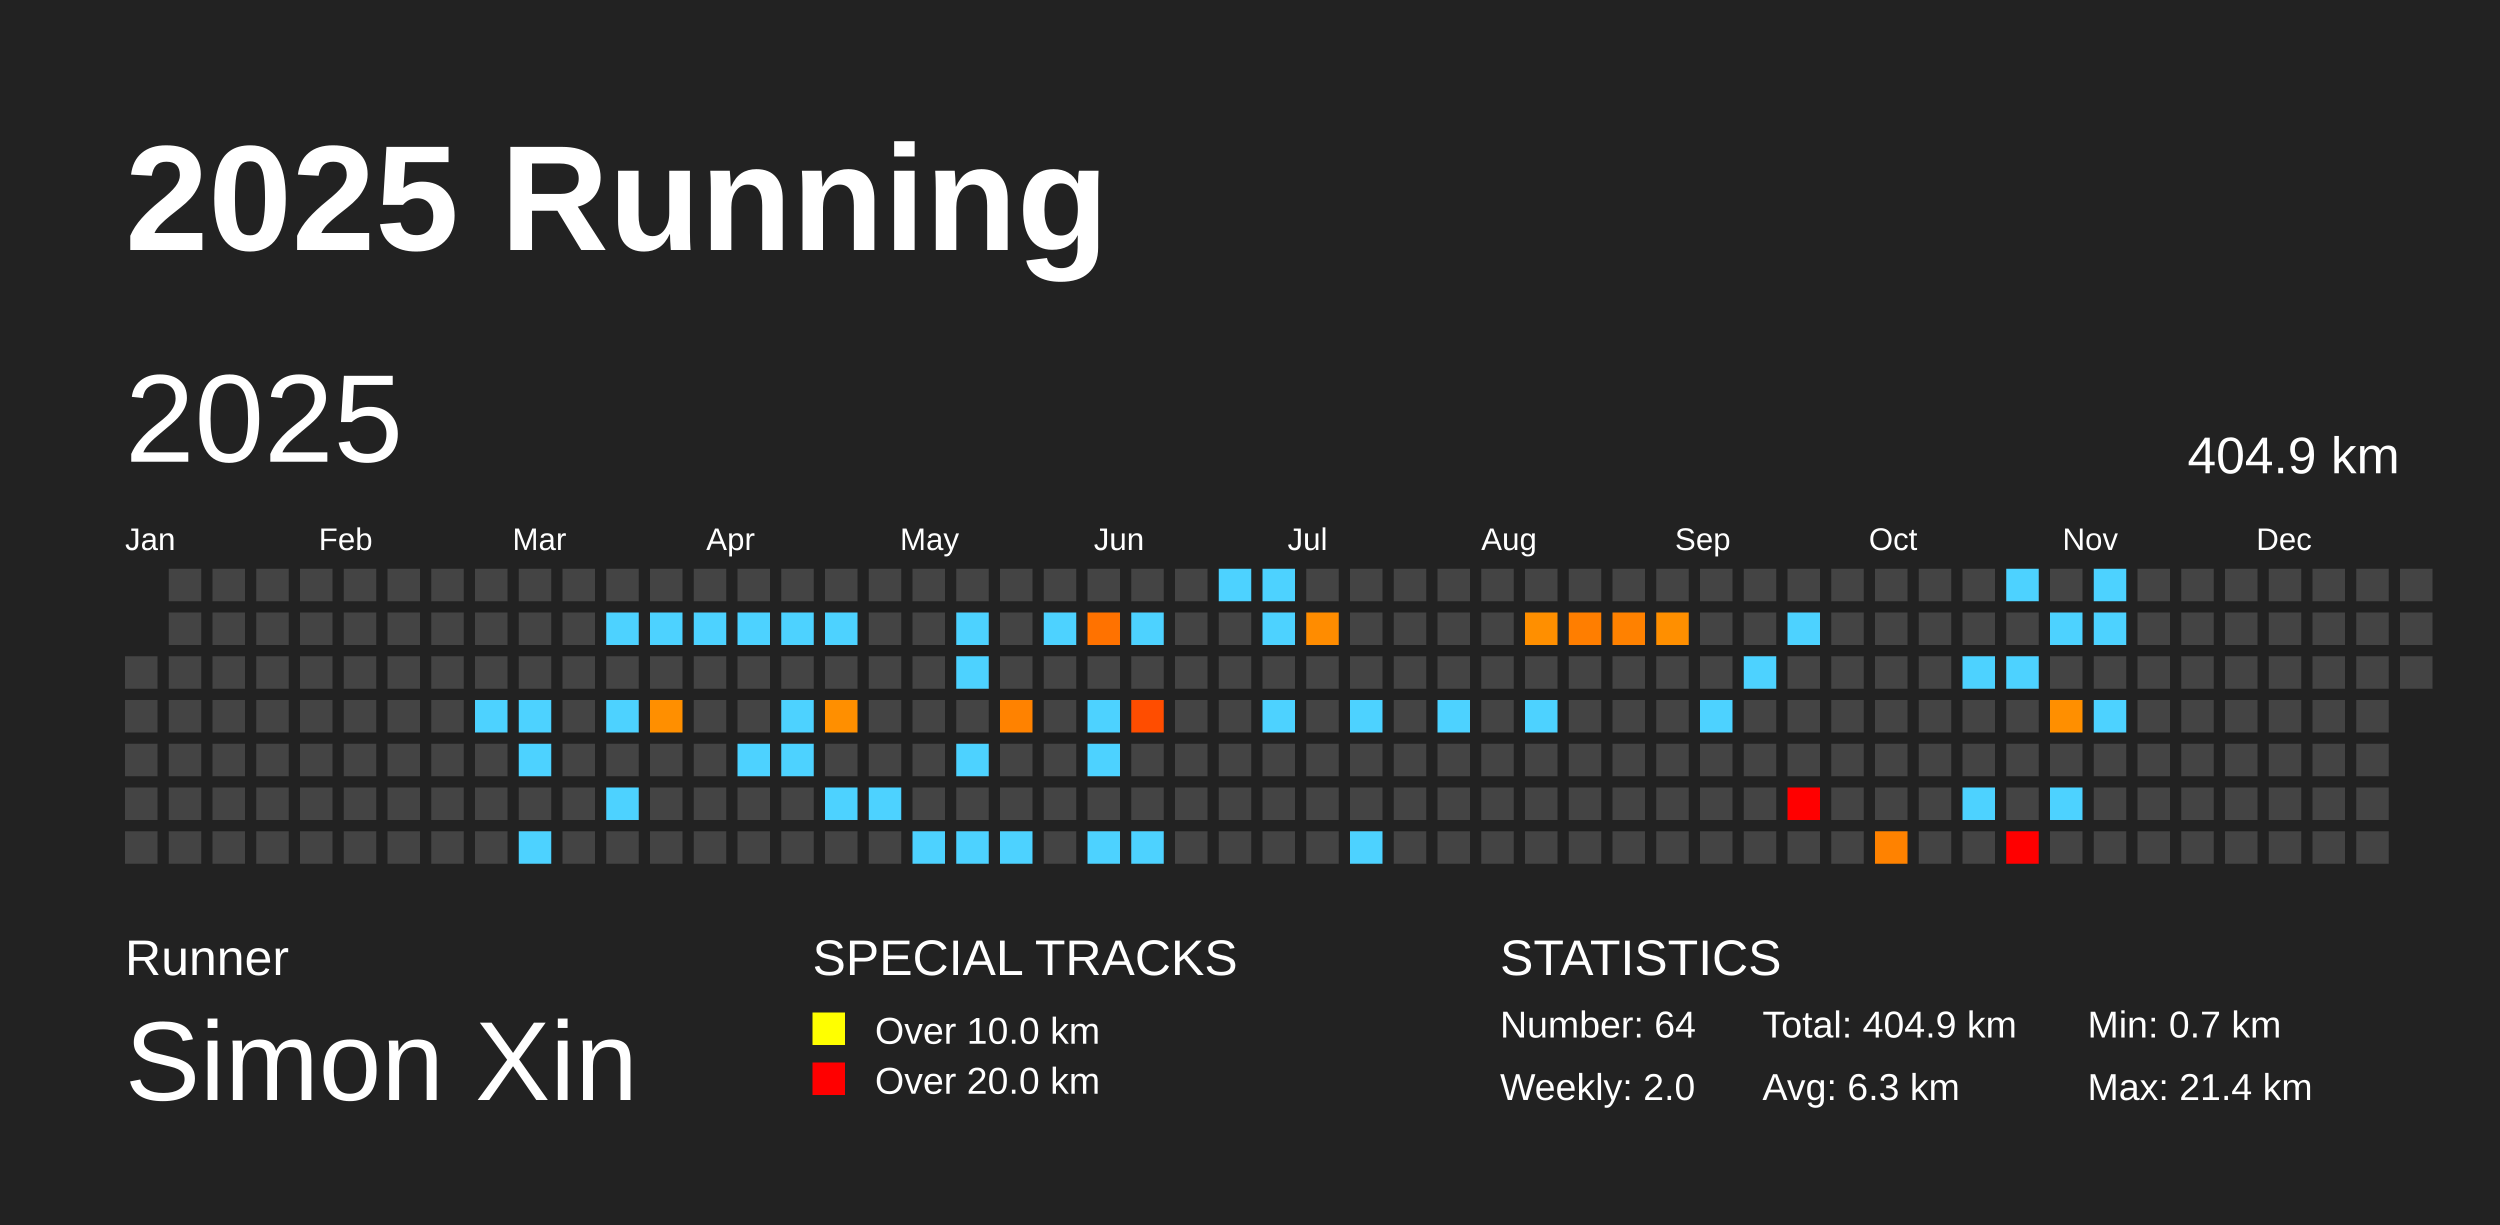
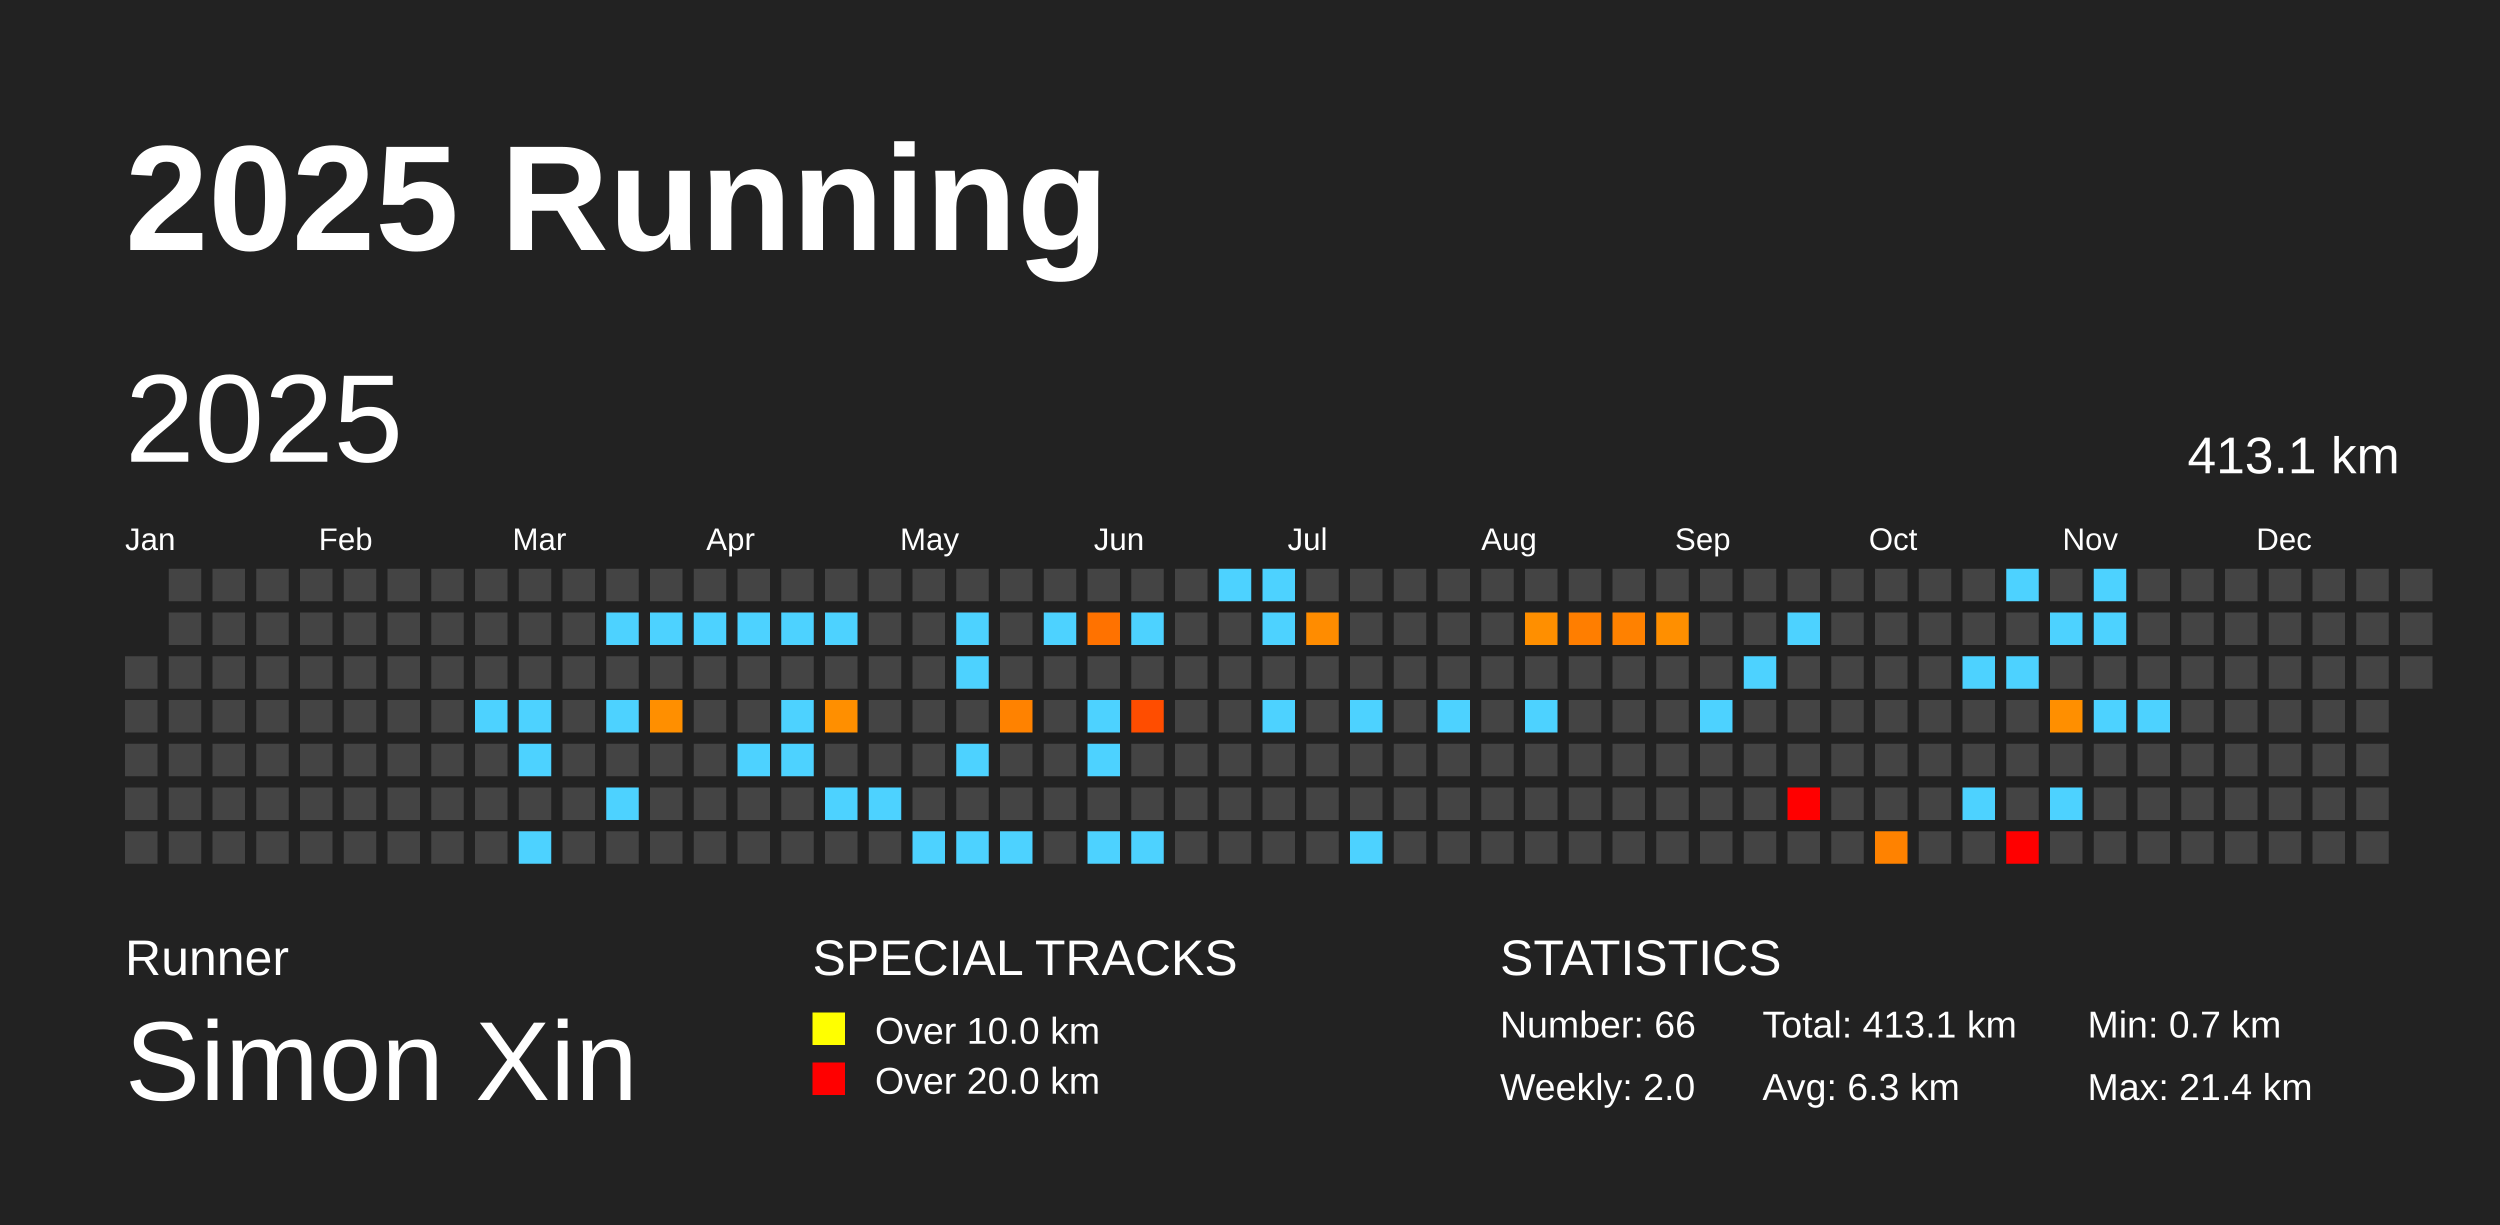
<svg xmlns="http://www.w3.org/2000/svg" baseProfile="full" height="98mm" version="1.1" viewBox="0,0,200,98" width="200mm">
  <defs />
  <rect fill="#222222" height="98" width="200" x="0" y="0" />
  <text fill="#FFFFFF" style="font-size:12px; font-family:Arial; font-weight:bold;" x="10" y="20">2025 Running</text>
  <text fill="#FFFFFF" style="font-size:4px; font-family:Arial" x="10" y="78">Runner</text>
  <text fill="#FFFFFF" style="font-size:9px; font-family:Arial" x="10" y="88">Simon Xin</text>
  <text fill="#FFFFFF" style="font-size:4px; font-family:Arial" x="65" y="78">SPECIAL TRACKS</text>
  <rect fill="yellow" height="2.6" width="2.6" x="65" y="81" />
  <text fill="#FFFFFF" style="font-size:3px; font-family:Arial" x="70" y="83.5">Over 10.0 km</text>
  <rect fill="red" height="2.6" width="2.6" x="65" y="85" />
  <text fill="#FFFFFF" style="font-size:3px; font-family:Arial" x="70" y="87.5">Over 20.0 km</text>
  <text fill="#FFFFFF" style="font-size:4px; font-family:Arial" x="120" y="78">STATISTICS</text>
-   <text fill="#FFFFFF" style="font-size:3px; font-family:Arial" x="120" y="83">Number: 64</text>
+   <text fill="#FFFFFF" style="font-size:3px; font-family:Arial" x="120" y="83">Number: 66</text>
  <text fill="#FFFFFF" style="font-size:3px; font-family:Arial" x="120" y="88">Weekly: 2.0</text>
-   <text fill="#FFFFFF" style="font-size:3px; font-family:Arial" x="141" y="83">Total: 404.9 km</text>
+   <text fill="#FFFFFF" style="font-size:3px; font-family:Arial" x="141" y="83">Total: 413.1 km</text>
  <text fill="#FFFFFF" style="font-size:3px; font-family:Arial" x="141" y="88">Avg: 6.3 km</text>
  <text fill="#FFFFFF" style="font-size:3px; font-family:Arial" x="167" y="83">Min: 0.7 km</text>
  <text fill="#FFFFFF" style="font-size:3px; font-family:Arial" x="167" y="88">Max: 21.4 km</text>
  <text dominant-baseline="hanging" fill="#FFFFFF" style="font-size:10.0px; font-family:Arial;" x="10" y="30">2025</text>
-   <text dominant-baseline="hanging" fill="#FFFFFF" style="font-size:4.125px; font-family:Arial;" x="175" y="35">404.9 km</text>
+   <text dominant-baseline="hanging" fill="#FFFFFF" style="font-size:4.125px; font-family:Arial;" x="175" y="35">413.1 km</text>
  <text fill="#FFFFFF" style="font-size:2.5px; font-family:Arial" x="10.0" y="44">Jan</text>
  <text fill="#FFFFFF" style="font-size:2.5px; font-family:Arial" x="25.5" y="44">Feb</text>
  <text fill="#FFFFFF" style="font-size:2.5px; font-family:Arial" x="41.0" y="44">Mar</text>
  <text fill="#FFFFFF" style="font-size:2.5px; font-family:Arial" x="56.5" y="44">Apr</text>
  <text fill="#FFFFFF" style="font-size:2.5px; font-family:Arial" x="72.0" y="44">May</text>
  <text fill="#FFFFFF" style="font-size:2.5px; font-family:Arial" x="87.5" y="44">Jun</text>
  <text fill="#FFFFFF" style="font-size:2.5px; font-family:Arial" x="103.0" y="44">Jul</text>
  <text fill="#FFFFFF" style="font-size:2.5px; font-family:Arial" x="118.5" y="44">Aug</text>
  <text fill="#FFFFFF" style="font-size:2.5px; font-family:Arial" x="134.0" y="44">Sep</text>
  <text fill="#FFFFFF" style="font-size:2.5px; font-family:Arial" x="149.5" y="44">Oct</text>
  <text fill="#FFFFFF" style="font-size:2.5px; font-family:Arial" x="165.0" y="44">Nov</text>
  <text fill="#FFFFFF" style="font-size:2.5px; font-family:Arial" x="180.5" y="44">Dec</text>
  <rect fill="#444444" height="2.6" width="2.6" x="10.0" y="52.5" />
  <rect fill="#444444" height="2.6" width="2.6" x="10.0" y="56.0" />
  <rect fill="#444444" height="2.6" width="2.6" x="10.0" y="59.5" />
  <rect fill="#444444" height="2.6" width="2.6" x="10.0" y="63.0" />
  <rect fill="#444444" height="2.6" width="2.6" x="10.0" y="66.5" />
  <rect fill="#444444" height="2.6" width="2.6" x="13.5" y="45.5" />
  <rect fill="#444444" height="2.6" width="2.6" x="13.5" y="49.0" />
  <rect fill="#444444" height="2.6" width="2.6" x="13.5" y="52.5" />
  <rect fill="#444444" height="2.6" width="2.6" x="13.5" y="56.0" />
  <rect fill="#444444" height="2.6" width="2.6" x="13.5" y="59.5" />
  <rect fill="#444444" height="2.6" width="2.6" x="13.5" y="63.0" />
  <rect fill="#444444" height="2.6" width="2.6" x="13.5" y="66.5" />
  <rect fill="#444444" height="2.6" width="2.6" x="17.0" y="45.5" />
  <rect fill="#444444" height="2.6" width="2.6" x="17.0" y="49.0" />
  <rect fill="#444444" height="2.6" width="2.6" x="17.0" y="52.5" />
  <rect fill="#444444" height="2.6" width="2.6" x="17.0" y="56.0" />
  <rect fill="#444444" height="2.6" width="2.6" x="17.0" y="59.5" />
  <rect fill="#444444" height="2.6" width="2.6" x="17.0" y="63.0" />
  <rect fill="#444444" height="2.6" width="2.6" x="17.0" y="66.5" />
  <rect fill="#444444" height="2.6" width="2.6" x="20.5" y="45.5" />
  <rect fill="#444444" height="2.6" width="2.6" x="20.5" y="49.0" />
  <rect fill="#444444" height="2.6" width="2.6" x="20.5" y="52.5" />
  <rect fill="#444444" height="2.6" width="2.6" x="20.5" y="56.0" />
  <rect fill="#444444" height="2.6" width="2.6" x="20.5" y="59.5" />
  <rect fill="#444444" height="2.6" width="2.6" x="20.5" y="63.0" />
  <rect fill="#444444" height="2.6" width="2.6" x="20.5" y="66.5" />
  <rect fill="#444444" height="2.6" width="2.6" x="24.0" y="45.5" />
  <rect fill="#444444" height="2.6" width="2.6" x="24.0" y="49.0" />
  <rect fill="#444444" height="2.6" width="2.6" x="24.0" y="52.5" />
  <rect fill="#444444" height="2.6" width="2.6" x="24.0" y="56.0" />
  <rect fill="#444444" height="2.6" width="2.6" x="24.0" y="59.5" />
  <rect fill="#444444" height="2.6" width="2.6" x="24.0" y="63.0" />
  <rect fill="#444444" height="2.6" width="2.6" x="24.0" y="66.5" />
  <rect fill="#444444" height="2.6" width="2.6" x="27.5" y="45.5" />
  <rect fill="#444444" height="2.6" width="2.6" x="27.5" y="49.0" />
  <rect fill="#444444" height="2.6" width="2.6" x="27.5" y="52.5" />
  <rect fill="#444444" height="2.6" width="2.6" x="27.5" y="56.0" />
  <rect fill="#444444" height="2.6" width="2.6" x="27.5" y="59.5" />
  <rect fill="#444444" height="2.6" width="2.6" x="27.5" y="63.0" />
  <rect fill="#444444" height="2.6" width="2.6" x="27.5" y="66.5" />
  <rect fill="#444444" height="2.6" width="2.6" x="31.0" y="45.5" />
  <rect fill="#444444" height="2.6" width="2.6" x="31.0" y="49.0" />
  <rect fill="#444444" height="2.6" width="2.6" x="31.0" y="52.5" />
  <rect fill="#444444" height="2.6" width="2.6" x="31.0" y="56.0" />
  <rect fill="#444444" height="2.6" width="2.6" x="31.0" y="59.5" />
  <rect fill="#444444" height="2.6" width="2.6" x="31.0" y="63.0" />
  <rect fill="#444444" height="2.6" width="2.6" x="31.0" y="66.5" />
  <rect fill="#444444" height="2.6" width="2.6" x="34.5" y="45.5" />
  <rect fill="#444444" height="2.6" width="2.6" x="34.5" y="49.0" />
  <rect fill="#444444" height="2.6" width="2.6" x="34.5" y="52.5" />
  <rect fill="#444444" height="2.6" width="2.6" x="34.5" y="56.0" />
  <rect fill="#444444" height="2.6" width="2.6" x="34.5" y="59.5" />
  <rect fill="#444444" height="2.6" width="2.6" x="34.5" y="63.0" />
  <rect fill="#444444" height="2.6" width="2.6" x="34.5" y="66.5" />
  <rect fill="#444444" height="2.6" width="2.6" x="38.0" y="45.5" />
  <rect fill="#444444" height="2.6" width="2.6" x="38.0" y="49.0" />
  <rect fill="#444444" height="2.6" width="2.6" x="38.0" y="52.5" />
  <rect fill="#4dd2ff" height="2.6" width="2.6" x="38.0" y="56.0" />
  <rect fill="#444444" height="2.6" width="2.6" x="38.0" y="59.5" />
  <rect fill="#444444" height="2.6" width="2.6" x="38.0" y="63.0" />
  <rect fill="#444444" height="2.6" width="2.6" x="38.0" y="66.5" />
  <rect fill="#444444" height="2.6" width="2.6" x="41.5" y="45.5" />
  <rect fill="#444444" height="2.6" width="2.6" x="41.5" y="49.0" />
  <rect fill="#444444" height="2.6" width="2.6" x="41.5" y="52.5" />
  <rect fill="#4dd2ff" height="2.6" width="2.6" x="41.5" y="56.0" />
  <rect fill="#4dd2ff" height="2.6" width="2.6" x="41.5" y="59.5" />
  <rect fill="#444444" height="2.6" width="2.6" x="41.5" y="63.0" />
  <rect fill="#4dd2ff" height="2.6" width="2.6" x="41.5" y="66.5" />
  <rect fill="#444444" height="2.6" width="2.6" x="45.0" y="45.5" />
  <rect fill="#444444" height="2.6" width="2.6" x="45.0" y="49.0" />
  <rect fill="#444444" height="2.6" width="2.6" x="45.0" y="52.5" />
  <rect fill="#444444" height="2.6" width="2.6" x="45.0" y="56.0" />
  <rect fill="#444444" height="2.6" width="2.6" x="45.0" y="59.5" />
  <rect fill="#444444" height="2.6" width="2.6" x="45.0" y="63.0" />
  <rect fill="#444444" height="2.6" width="2.6" x="45.0" y="66.5" />
  <rect fill="#444444" height="2.6" width="2.6" x="48.5" y="45.5" />
  <rect fill="#4dd2ff" height="2.6" width="2.6" x="48.5" y="49.0" />
  <rect fill="#444444" height="2.6" width="2.6" x="48.5" y="52.5" />
  <rect fill="#4dd2ff" height="2.6" width="2.6" x="48.5" y="56.0" />
  <rect fill="#444444" height="2.6" width="2.6" x="48.5" y="59.5" />
  <rect fill="#4dd2ff" height="2.6" width="2.6" x="48.5" y="63.0" />
  <rect fill="#444444" height="2.6" width="2.6" x="48.5" y="66.5" />
  <rect fill="#444444" height="2.6" width="2.6" x="52.0" y="45.5" />
  <rect fill="#4dd2ff" height="2.6" width="2.6" x="52.0" y="49.0" />
  <rect fill="#444444" height="2.6" width="2.6" x="52.0" y="52.5" />
  <rect fill="#ff8f00" height="2.6" width="2.6" x="52.0" y="56.0" />
  <rect fill="#444444" height="2.6" width="2.6" x="52.0" y="59.5" />
  <rect fill="#444444" height="2.6" width="2.6" x="52.0" y="63.0" />
  <rect fill="#444444" height="2.6" width="2.6" x="52.0" y="66.5" />
  <rect fill="#444444" height="2.6" width="2.6" x="55.5" y="45.5" />
  <rect fill="#4dd2ff" height="2.6" width="2.6" x="55.5" y="49.0" />
  <rect fill="#444444" height="2.6" width="2.6" x="55.5" y="52.5" />
  <rect fill="#444444" height="2.6" width="2.6" x="55.5" y="56.0" />
  <rect fill="#444444" height="2.6" width="2.6" x="55.5" y="59.5" />
  <rect fill="#444444" height="2.6" width="2.6" x="55.5" y="63.0" />
  <rect fill="#444444" height="2.6" width="2.6" x="55.5" y="66.5" />
  <rect fill="#444444" height="2.6" width="2.6" x="59.0" y="45.5" />
  <rect fill="#4dd2ff" height="2.6" width="2.6" x="59.0" y="49.0" />
  <rect fill="#444444" height="2.6" width="2.6" x="59.0" y="52.5" />
  <rect fill="#444444" height="2.6" width="2.6" x="59.0" y="56.0" />
  <rect fill="#4dd2ff" height="2.6" width="2.6" x="59.0" y="59.5" />
  <rect fill="#444444" height="2.6" width="2.6" x="59.0" y="63.0" />
  <rect fill="#444444" height="2.6" width="2.6" x="59.0" y="66.5" />
  <rect fill="#444444" height="2.6" width="2.6" x="62.5" y="45.5" />
  <rect fill="#4dd2ff" height="2.6" width="2.6" x="62.5" y="49.0" />
  <rect fill="#444444" height="2.6" width="2.6" x="62.5" y="52.5" />
  <rect fill="#4dd2ff" height="2.6" width="2.6" x="62.5" y="56.0" />
  <rect fill="#4dd2ff" height="2.6" width="2.6" x="62.5" y="59.5" />
  <rect fill="#444444" height="2.6" width="2.6" x="62.5" y="63.0" />
  <rect fill="#444444" height="2.6" width="2.6" x="62.5" y="66.5" />
  <rect fill="#444444" height="2.6" width="2.6" x="66.0" y="45.5" />
  <rect fill="#4dd2ff" height="2.6" width="2.6" x="66.0" y="49.0" />
  <rect fill="#444444" height="2.6" width="2.6" x="66.0" y="52.5" />
  <rect fill="#ff8f00" height="2.6" width="2.6" x="66.0" y="56.0" />
  <rect fill="#444444" height="2.6" width="2.6" x="66.0" y="59.5" />
  <rect fill="#4dd2ff" height="2.6" width="2.6" x="66.0" y="63.0" />
  <rect fill="#444444" height="2.6" width="2.6" x="66.0" y="66.5" />
  <rect fill="#444444" height="2.6" width="2.6" x="69.5" y="45.5" />
  <rect fill="#444444" height="2.6" width="2.6" x="69.5" y="49.0" />
  <rect fill="#444444" height="2.6" width="2.6" x="69.5" y="52.5" />
  <rect fill="#444444" height="2.6" width="2.6" x="69.5" y="56.0" />
  <rect fill="#444444" height="2.6" width="2.6" x="69.5" y="59.5" />
  <rect fill="#4dd2ff" height="2.6" width="2.6" x="69.5" y="63.0" />
  <rect fill="#444444" height="2.6" width="2.6" x="69.5" y="66.5" />
  <rect fill="#444444" height="2.6" width="2.6" x="73.0" y="45.5" />
  <rect fill="#444444" height="2.6" width="2.6" x="73.0" y="49.0" />
  <rect fill="#444444" height="2.6" width="2.6" x="73.0" y="52.5" />
  <rect fill="#444444" height="2.6" width="2.6" x="73.0" y="56.0" />
  <rect fill="#444444" height="2.6" width="2.6" x="73.0" y="59.5" />
  <rect fill="#444444" height="2.6" width="2.6" x="73.0" y="63.0" />
  <rect fill="#4dd2ff" height="2.6" width="2.6" x="73.0" y="66.5" />
  <rect fill="#444444" height="2.6" width="2.6" x="76.5" y="45.5" />
  <rect fill="#4dd2ff" height="2.6" width="2.6" x="76.5" y="49.0" />
  <rect fill="#4dd2ff" height="2.6" width="2.6" x="76.5" y="52.5" />
  <rect fill="#444444" height="2.6" width="2.6" x="76.5" y="56.0" />
  <rect fill="#4dd2ff" height="2.6" width="2.6" x="76.5" y="59.5" />
  <rect fill="#444444" height="2.6" width="2.6" x="76.5" y="63.0" />
  <rect fill="#4dd2ff" height="2.6" width="2.6" x="76.5" y="66.5" />
  <rect fill="#444444" height="2.6" width="2.6" x="80.0" y="45.5" />
  <rect fill="#444444" height="2.6" width="2.6" x="80.0" y="49.0" />
  <rect fill="#444444" height="2.6" width="2.6" x="80.0" y="52.5" />
  <rect fill="#ff8200" height="2.6" width="2.6" x="80.0" y="56.0" />
  <rect fill="#444444" height="2.6" width="2.6" x="80.0" y="59.5" />
  <rect fill="#444444" height="2.6" width="2.6" x="80.0" y="63.0" />
  <rect fill="#4dd2ff" height="2.6" width="2.6" x="80.0" y="66.5" />
  <rect fill="#444444" height="2.6" width="2.6" x="83.5" y="45.5" />
  <rect fill="#4dd2ff" height="2.6" width="2.6" x="83.5" y="49.0" />
  <rect fill="#444444" height="2.6" width="2.6" x="83.5" y="52.5" />
  <rect fill="#444444" height="2.6" width="2.6" x="83.5" y="56.0" />
  <rect fill="#444444" height="2.6" width="2.6" x="83.5" y="59.5" />
  <rect fill="#444444" height="2.6" width="2.6" x="83.5" y="63.0" />
  <rect fill="#444444" height="2.6" width="2.6" x="83.5" y="66.5" />
  <rect fill="#444444" height="2.6" width="2.6" x="87.0" y="45.5" />
  <rect fill="#ff7200" height="2.6" width="2.6" x="87.0" y="49.0" />
  <rect fill="#444444" height="2.6" width="2.6" x="87.0" y="52.5" />
  <rect fill="#4dd2ff" height="2.6" width="2.6" x="87.0" y="56.0" />
  <rect fill="#4dd2ff" height="2.6" width="2.6" x="87.0" y="59.5" />
  <rect fill="#444444" height="2.6" width="2.6" x="87.0" y="63.0" />
  <rect fill="#4dd2ff" height="2.6" width="2.6" x="87.0" y="66.5" />
  <rect fill="#444444" height="2.6" width="2.6" x="90.5" y="45.5" />
  <rect fill="#4dd2ff" height="2.6" width="2.6" x="90.5" y="49.0" />
  <rect fill="#444444" height="2.6" width="2.6" x="90.5" y="52.5" />
  <rect fill="#ff4d00" height="2.6" width="2.6" x="90.5" y="56.0" />
  <rect fill="#444444" height="2.6" width="2.6" x="90.5" y="59.5" />
  <rect fill="#444444" height="2.6" width="2.6" x="90.5" y="63.0" />
  <rect fill="#4dd2ff" height="2.6" width="2.6" x="90.5" y="66.5" />
  <rect fill="#444444" height="2.6" width="2.6" x="94.0" y="45.5" />
  <rect fill="#444444" height="2.6" width="2.6" x="94.0" y="49.0" />
  <rect fill="#444444" height="2.6" width="2.6" x="94.0" y="52.5" />
  <rect fill="#444444" height="2.6" width="2.6" x="94.0" y="56.0" />
  <rect fill="#444444" height="2.6" width="2.6" x="94.0" y="59.5" />
  <rect fill="#444444" height="2.6" width="2.6" x="94.0" y="63.0" />
  <rect fill="#444444" height="2.6" width="2.6" x="94.0" y="66.5" />
  <rect fill="#4dd2ff" height="2.6" width="2.6" x="97.5" y="45.5" />
  <rect fill="#444444" height="2.6" width="2.6" x="97.5" y="49.0" />
  <rect fill="#444444" height="2.6" width="2.6" x="97.5" y="52.5" />
  <rect fill="#444444" height="2.6" width="2.6" x="97.5" y="56.0" />
  <rect fill="#444444" height="2.6" width="2.6" x="97.5" y="59.5" />
  <rect fill="#444444" height="2.6" width="2.6" x="97.5" y="63.0" />
  <rect fill="#444444" height="2.6" width="2.6" x="97.5" y="66.5" />
  <rect fill="#4dd2ff" height="2.6" width="2.6" x="101.0" y="45.5" />
  <rect fill="#4dd2ff" height="2.6" width="2.6" x="101.0" y="49.0" />
  <rect fill="#444444" height="2.6" width="2.6" x="101.0" y="52.5" />
  <rect fill="#4dd2ff" height="2.6" width="2.6" x="101.0" y="56.0" />
  <rect fill="#444444" height="2.6" width="2.6" x="101.0" y="59.5" />
  <rect fill="#444444" height="2.6" width="2.6" x="101.0" y="63.0" />
  <rect fill="#444444" height="2.6" width="2.6" x="101.0" y="66.5" />
  <rect fill="#444444" height="2.6" width="2.6" x="104.5" y="45.5" />
  <rect fill="#ff8c00" height="2.6" width="2.6" x="104.5" y="49.0" />
  <rect fill="#444444" height="2.6" width="2.6" x="104.5" y="52.5" />
  <rect fill="#444444" height="2.6" width="2.6" x="104.5" y="56.0" />
  <rect fill="#444444" height="2.6" width="2.6" x="104.5" y="59.5" />
  <rect fill="#444444" height="2.6" width="2.6" x="104.5" y="63.0" />
  <rect fill="#444444" height="2.6" width="2.6" x="104.5" y="66.5" />
  <rect fill="#444444" height="2.6" width="2.6" x="108.0" y="45.5" />
  <rect fill="#444444" height="2.6" width="2.6" x="108.0" y="49.0" />
  <rect fill="#444444" height="2.6" width="2.6" x="108.0" y="52.5" />
  <rect fill="#4dd2ff" height="2.6" width="2.6" x="108.0" y="56.0" />
  <rect fill="#444444" height="2.6" width="2.6" x="108.0" y="59.5" />
  <rect fill="#444444" height="2.6" width="2.6" x="108.0" y="63.0" />
  <rect fill="#4dd2ff" height="2.6" width="2.6" x="108.0" y="66.5" />
  <rect fill="#444444" height="2.6" width="2.6" x="111.5" y="45.5" />
  <rect fill="#444444" height="2.6" width="2.6" x="111.5" y="49.0" />
  <rect fill="#444444" height="2.6" width="2.6" x="111.5" y="52.5" />
  <rect fill="#444444" height="2.6" width="2.6" x="111.5" y="56.0" />
  <rect fill="#444444" height="2.6" width="2.6" x="111.5" y="59.5" />
  <rect fill="#444444" height="2.6" width="2.6" x="111.5" y="63.0" />
  <rect fill="#444444" height="2.6" width="2.6" x="111.5" y="66.5" />
  <rect fill="#444444" height="2.6" width="2.6" x="115.0" y="45.5" />
  <rect fill="#444444" height="2.6" width="2.6" x="115.0" y="49.0" />
  <rect fill="#444444" height="2.6" width="2.6" x="115.0" y="52.5" />
  <rect fill="#4dd2ff" height="2.6" width="2.6" x="115.0" y="56.0" />
  <rect fill="#444444" height="2.6" width="2.6" x="115.0" y="59.5" />
  <rect fill="#444444" height="2.6" width="2.6" x="115.0" y="63.0" />
  <rect fill="#444444" height="2.6" width="2.6" x="115.0" y="66.5" />
  <rect fill="#444444" height="2.6" width="2.6" x="118.5" y="45.5" />
  <rect fill="#444444" height="2.6" width="2.6" x="118.5" y="49.0" />
  <rect fill="#444444" height="2.6" width="2.6" x="118.5" y="52.5" />
  <rect fill="#444444" height="2.6" width="2.6" x="118.5" y="56.0" />
  <rect fill="#444444" height="2.6" width="2.6" x="118.5" y="59.5" />
  <rect fill="#444444" height="2.6" width="2.6" x="118.5" y="63.0" />
  <rect fill="#444444" height="2.6" width="2.6" x="118.5" y="66.5" />
  <rect fill="#444444" height="2.6" width="2.6" x="122.0" y="45.5" />
  <rect fill="#ff8f00" height="2.6" width="2.6" x="122.0" y="49.0" />
  <rect fill="#444444" height="2.6" width="2.6" x="122.0" y="52.5" />
  <rect fill="#4dd2ff" height="2.6" width="2.6" x="122.0" y="56.0" />
  <rect fill="#444444" height="2.6" width="2.6" x="122.0" y="59.5" />
  <rect fill="#444444" height="2.6" width="2.6" x="122.0" y="63.0" />
  <rect fill="#444444" height="2.6" width="2.6" x="122.0" y="66.5" />
  <rect fill="#444444" height="2.6" width="2.6" x="125.5" y="45.5" />
  <rect fill="#ff7e00" height="2.6" width="2.6" x="125.5" y="49.0" />
  <rect fill="#444444" height="2.6" width="2.6" x="125.5" y="52.5" />
  <rect fill="#444444" height="2.6" width="2.6" x="125.5" y="56.0" />
  <rect fill="#444444" height="2.6" width="2.6" x="125.5" y="59.5" />
  <rect fill="#444444" height="2.6" width="2.6" x="125.5" y="63.0" />
  <rect fill="#444444" height="2.6" width="2.6" x="125.5" y="66.5" />
  <rect fill="#444444" height="2.6" width="2.6" x="129.0" y="45.5" />
  <rect fill="#ff8100" height="2.6" width="2.6" x="129.0" y="49.0" />
  <rect fill="#444444" height="2.6" width="2.6" x="129.0" y="52.5" />
  <rect fill="#444444" height="2.6" width="2.6" x="129.0" y="56.0" />
  <rect fill="#444444" height="2.6" width="2.6" x="129.0" y="59.5" />
  <rect fill="#444444" height="2.6" width="2.6" x="129.0" y="63.0" />
  <rect fill="#444444" height="2.6" width="2.6" x="129.0" y="66.5" />
  <rect fill="#444444" height="2.6" width="2.6" x="132.5" y="45.5" />
  <rect fill="#ff8f00" height="2.6" width="2.6" x="132.5" y="49.0" />
  <rect fill="#444444" height="2.6" width="2.6" x="132.5" y="52.5" />
  <rect fill="#444444" height="2.6" width="2.6" x="132.5" y="56.0" />
  <rect fill="#444444" height="2.6" width="2.6" x="132.5" y="59.5" />
  <rect fill="#444444" height="2.6" width="2.6" x="132.5" y="63.0" />
  <rect fill="#444444" height="2.6" width="2.6" x="132.5" y="66.5" />
  <rect fill="#444444" height="2.6" width="2.6" x="136.0" y="45.5" />
  <rect fill="#444444" height="2.6" width="2.6" x="136.0" y="49.0" />
  <rect fill="#444444" height="2.6" width="2.6" x="136.0" y="52.5" />
  <rect fill="#4dd2ff" height="2.6" width="2.6" x="136.0" y="56.0" />
  <rect fill="#444444" height="2.6" width="2.6" x="136.0" y="59.5" />
  <rect fill="#444444" height="2.6" width="2.6" x="136.0" y="63.0" />
  <rect fill="#444444" height="2.6" width="2.6" x="136.0" y="66.5" />
  <rect fill="#444444" height="2.6" width="2.6" x="139.5" y="45.5" />
  <rect fill="#444444" height="2.6" width="2.6" x="139.5" y="49.0" />
  <rect fill="#4dd2ff" height="2.6" width="2.6" x="139.5" y="52.5" />
  <rect fill="#444444" height="2.6" width="2.6" x="139.5" y="56.0" />
  <rect fill="#444444" height="2.6" width="2.6" x="139.5" y="59.5" />
  <rect fill="#444444" height="2.6" width="2.6" x="139.5" y="63.0" />
  <rect fill="#444444" height="2.6" width="2.6" x="139.5" y="66.5" />
  <rect fill="#444444" height="2.6" width="2.6" x="143.0" y="45.5" />
  <rect fill="#4dd2ff" height="2.6" width="2.6" x="143.0" y="49.0" />
  <rect fill="#444444" height="2.6" width="2.6" x="143.0" y="52.5" />
  <rect fill="#444444" height="2.6" width="2.6" x="143.0" y="56.0" />
  <rect fill="#444444" height="2.6" width="2.6" x="143.0" y="59.5" />
  <rect fill="red" height="2.6" width="2.6" x="143.0" y="63.0" />
  <rect fill="#444444" height="2.6" width="2.6" x="143.0" y="66.5" />
  <rect fill="#444444" height="2.6" width="2.6" x="146.5" y="45.5" />
  <rect fill="#444444" height="2.6" width="2.6" x="146.5" y="49.0" />
  <rect fill="#444444" height="2.6" width="2.6" x="146.5" y="52.5" />
  <rect fill="#444444" height="2.6" width="2.6" x="146.5" y="56.0" />
  <rect fill="#444444" height="2.6" width="2.6" x="146.5" y="59.5" />
  <rect fill="#444444" height="2.6" width="2.6" x="146.5" y="63.0" />
  <rect fill="#444444" height="2.6" width="2.6" x="146.5" y="66.5" />
  <rect fill="#444444" height="2.6" width="2.6" x="150.0" y="45.5" />
  <rect fill="#444444" height="2.6" width="2.6" x="150.0" y="49.0" />
  <rect fill="#444444" height="2.6" width="2.6" x="150.0" y="52.5" />
  <rect fill="#444444" height="2.6" width="2.6" x="150.0" y="56.0" />
  <rect fill="#444444" height="2.6" width="2.6" x="150.0" y="59.5" />
  <rect fill="#444444" height="2.6" width="2.6" x="150.0" y="63.0" />
  <rect fill="#ff8200" height="2.6" width="2.6" x="150.0" y="66.5" />
  <rect fill="#444444" height="2.6" width="2.6" x="153.5" y="45.5" />
  <rect fill="#444444" height="2.6" width="2.6" x="153.5" y="49.0" />
  <rect fill="#444444" height="2.6" width="2.6" x="153.5" y="52.5" />
  <rect fill="#444444" height="2.6" width="2.6" x="153.5" y="56.0" />
  <rect fill="#444444" height="2.6" width="2.6" x="153.5" y="59.5" />
  <rect fill="#444444" height="2.6" width="2.6" x="153.5" y="63.0" />
  <rect fill="#444444" height="2.6" width="2.6" x="153.5" y="66.5" />
  <rect fill="#444444" height="2.6" width="2.6" x="157.0" y="45.5" />
  <rect fill="#444444" height="2.6" width="2.6" x="157.0" y="49.0" />
  <rect fill="#4dd2ff" height="2.6" width="2.6" x="157.0" y="52.5" />
  <rect fill="#444444" height="2.6" width="2.6" x="157.0" y="56.0" />
  <rect fill="#444444" height="2.6" width="2.6" x="157.0" y="59.5" />
  <rect fill="#4dd2ff" height="2.6" width="2.6" x="157.0" y="63.0" />
  <rect fill="#444444" height="2.6" width="2.6" x="157.0" y="66.5" />
  <rect fill="#4dd2ff" height="2.6" width="2.6" x="160.5" y="45.5" />
  <rect fill="#444444" height="2.6" width="2.6" x="160.5" y="49.0" />
  <rect fill="#4dd2ff" height="2.6" width="2.6" x="160.5" y="52.5" />
  <rect fill="#444444" height="2.6" width="2.6" x="160.5" y="56.0" />
  <rect fill="#444444" height="2.6" width="2.6" x="160.5" y="59.5" />
  <rect fill="#444444" height="2.6" width="2.6" x="160.5" y="63.0" />
  <rect fill="red" height="2.6" width="2.6" x="160.5" y="66.5" />
  <rect fill="#444444" height="2.6" width="2.6" x="164.0" y="45.5" />
  <rect fill="#4dd2ff" height="2.6" width="2.6" x="164.0" y="49.0" />
  <rect fill="#444444" height="2.6" width="2.6" x="164.0" y="52.5" />
  <rect fill="#ff8f00" height="2.6" width="2.6" x="164.0" y="56.0" />
  <rect fill="#444444" height="2.6" width="2.6" x="164.0" y="59.5" />
  <rect fill="#4dd2ff" height="2.6" width="2.6" x="164.0" y="63.0" />
  <rect fill="#444444" height="2.6" width="2.6" x="164.0" y="66.5" />
  <rect fill="#4dd2ff" height="2.6" width="2.6" x="167.5" y="45.5" />
  <rect fill="#4dd2ff" height="2.6" width="2.6" x="167.5" y="49.0" />
  <rect fill="#444444" height="2.6" width="2.6" x="167.5" y="52.5" />
  <rect fill="#4dd2ff" height="2.6" width="2.6" x="167.5" y="56.0" />
  <rect fill="#444444" height="2.6" width="2.6" x="167.5" y="59.5" />
  <rect fill="#444444" height="2.6" width="2.6" x="167.5" y="63.0" />
  <rect fill="#444444" height="2.6" width="2.6" x="167.5" y="66.5" />
  <rect fill="#444444" height="2.6" width="2.6" x="171.0" y="45.5" />
  <rect fill="#444444" height="2.6" width="2.6" x="171.0" y="49.0" />
  <rect fill="#444444" height="2.6" width="2.6" x="171.0" y="52.5" />
-   <rect fill="#444444" height="2.6" width="2.6" x="171.0" y="56.0" />
+   <rect fill="#4dd2ff" height="2.6" width="2.6" x="171.0" y="56.0" />
  <rect fill="#444444" height="2.6" width="2.6" x="171.0" y="59.5" />
  <rect fill="#444444" height="2.6" width="2.6" x="171.0" y="63.0" />
  <rect fill="#444444" height="2.6" width="2.6" x="171.0" y="66.5" />
  <rect fill="#444444" height="2.6" width="2.6" x="174.5" y="45.5" />
  <rect fill="#444444" height="2.6" width="2.6" x="174.5" y="49.0" />
  <rect fill="#444444" height="2.6" width="2.6" x="174.5" y="52.5" />
  <rect fill="#444444" height="2.6" width="2.6" x="174.5" y="56.0" />
  <rect fill="#444444" height="2.6" width="2.6" x="174.5" y="59.5" />
  <rect fill="#444444" height="2.6" width="2.6" x="174.5" y="63.0" />
  <rect fill="#444444" height="2.6" width="2.6" x="174.5" y="66.5" />
  <rect fill="#444444" height="2.6" width="2.6" x="178.0" y="45.5" />
  <rect fill="#444444" height="2.6" width="2.6" x="178.0" y="49.0" />
  <rect fill="#444444" height="2.6" width="2.6" x="178.0" y="52.5" />
  <rect fill="#444444" height="2.6" width="2.6" x="178.0" y="56.0" />
  <rect fill="#444444" height="2.6" width="2.6" x="178.0" y="59.5" />
  <rect fill="#444444" height="2.6" width="2.6" x="178.0" y="63.0" />
  <rect fill="#444444" height="2.6" width="2.6" x="178.0" y="66.5" />
  <rect fill="#444444" height="2.6" width="2.6" x="181.5" y="45.5" />
  <rect fill="#444444" height="2.6" width="2.6" x="181.5" y="49.0" />
  <rect fill="#444444" height="2.6" width="2.6" x="181.5" y="52.5" />
  <rect fill="#444444" height="2.6" width="2.6" x="181.5" y="56.0" />
  <rect fill="#444444" height="2.6" width="2.6" x="181.5" y="59.5" />
  <rect fill="#444444" height="2.6" width="2.6" x="181.5" y="63.0" />
  <rect fill="#444444" height="2.6" width="2.6" x="181.5" y="66.5" />
  <rect fill="#444444" height="2.6" width="2.6" x="185.0" y="45.5" />
  <rect fill="#444444" height="2.6" width="2.6" x="185.0" y="49.0" />
  <rect fill="#444444" height="2.6" width="2.6" x="185.0" y="52.5" />
  <rect fill="#444444" height="2.6" width="2.6" x="185.0" y="56.0" />
  <rect fill="#444444" height="2.6" width="2.6" x="185.0" y="59.5" />
  <rect fill="#444444" height="2.6" width="2.6" x="185.0" y="63.0" />
  <rect fill="#444444" height="2.6" width="2.6" x="185.0" y="66.5" />
  <rect fill="#444444" height="2.6" width="2.6" x="188.5" y="45.5" />
  <rect fill="#444444" height="2.6" width="2.6" x="188.5" y="49.0" />
  <rect fill="#444444" height="2.6" width="2.6" x="188.5" y="52.5" />
  <rect fill="#444444" height="2.6" width="2.6" x="188.5" y="56.0" />
  <rect fill="#444444" height="2.6" width="2.6" x="188.5" y="59.5" />
  <rect fill="#444444" height="2.6" width="2.6" x="188.5" y="63.0" />
  <rect fill="#444444" height="2.6" width="2.6" x="188.5" y="66.5" />
  <rect fill="#444444" height="2.6" width="2.6" x="192.0" y="45.5" />
  <rect fill="#444444" height="2.6" width="2.6" x="192.0" y="49.0" />
  <rect fill="#444444" height="2.6" width="2.6" x="192.0" y="52.5" />
</svg>
